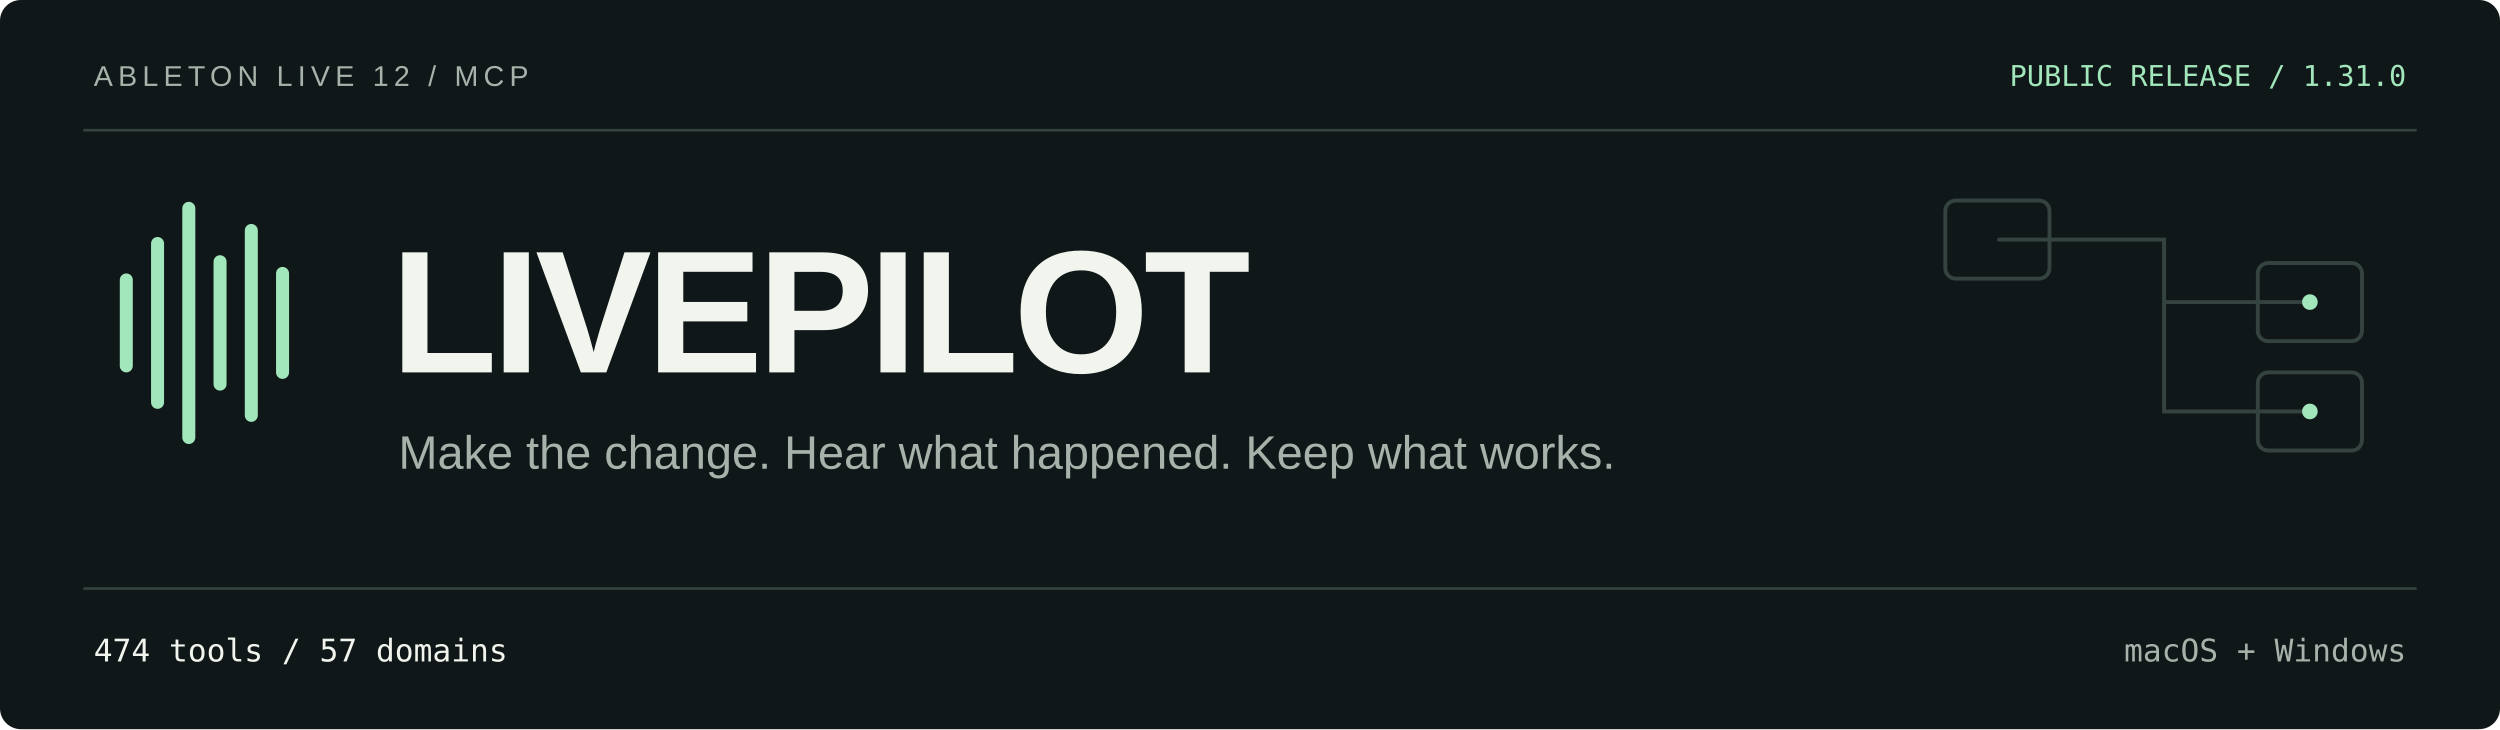
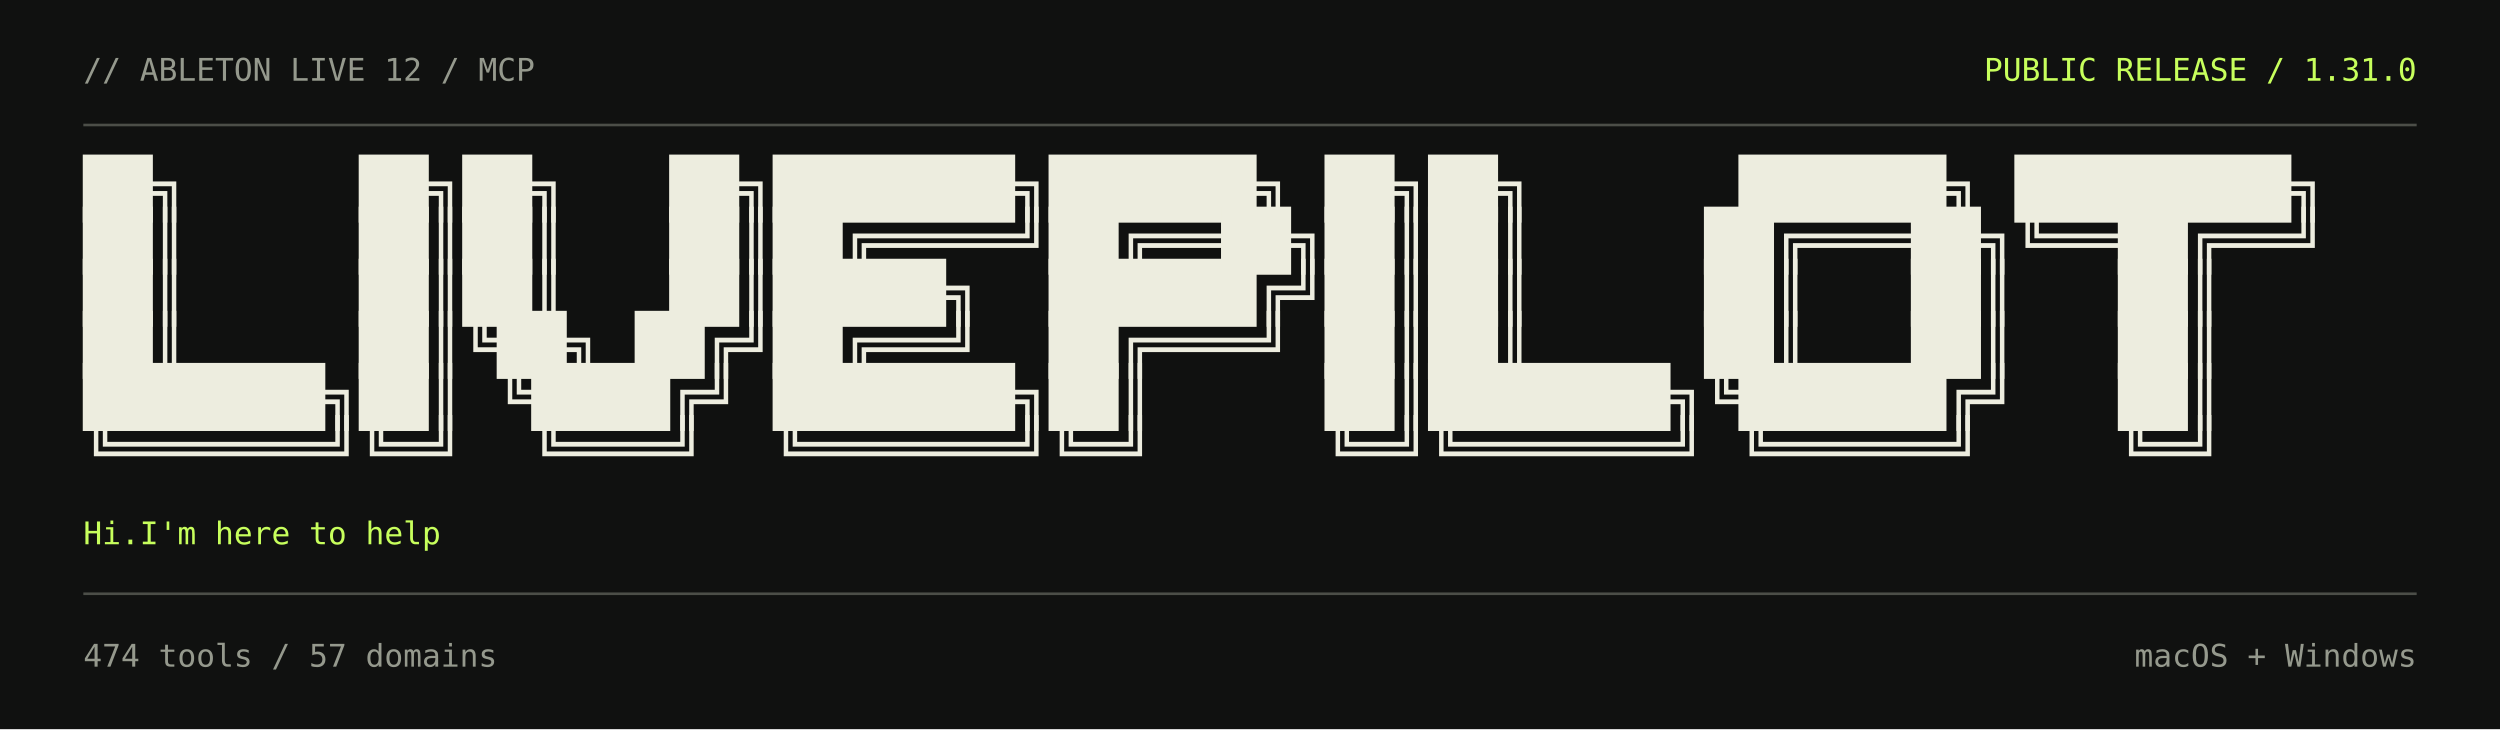
<svg xmlns="http://www.w3.org/2000/svg" viewBox="0 0 960 280" role="img" aria-labelledby="title desc">
-   <rect width="960" height="280" rx="8" fill="#101718" />
-   <path d="M32 50H928 M32 226H928" stroke="#344240" />
-   <text x="36" y="33" fill="#a6b2aa" font-family="Arial, sans-serif" font-size="11" letter-spacing="2">ABLETON LIVE 12 / MCP</text>
-   <text x="924" y="33" text-anchor="end" fill="#a2e6bc" font-family="monospace" font-size="11">PUBLIC RELEASE / 1.31.0</text>
-   <rect x="46" y="105.0" width="5" height="38" rx="2.5" fill="#a2e6bc" />
-   <rect x="58" y="91.0" width="5" height="66" rx="2.5" fill="#a2e6bc" />
-   <rect x="70" y="77.5" width="5" height="93" rx="2.5" fill="#a2e6bc" />
-   <rect x="82" y="98.0" width="5" height="52" rx="2.5" fill="#a2e6bc" />
-   <rect x="94" y="86.0" width="5" height="76" rx="2.5" fill="#a2e6bc" />
-   <rect x="106" y="102.5" width="5" height="43" rx="2.5" fill="#a2e6bc" />
-   <text x="150" y="143" fill="#f1f5ee" font-family="Arial, sans-serif" font-size="67" font-weight="700" letter-spacing="-2">LIVEPILOT</text>
-   <text x="153" y="180" fill="#a6b2aa" font-family="Arial, sans-serif" font-size="18">Make the change. Hear what happened. Keep what works.</text>
-   <g stroke="#344240" fill="none" stroke-width="1.5">
-     <path d="M767 92H831V116H887 M831 116V158H887" />
-     <rect x="747" y="77" width="40" height="30" rx="4" />
-     <rect x="867" y="101" width="40" height="30" rx="4" />
-     <rect x="867" y="143" width="40" height="30" rx="4" />
+   <rect width="960" height="280" fill="#101110" />
+   <g font-family="Menlo, Consolas, monospace" font-size="12" fill="#95998d">
+     <text x="32" y="31">// ABLETON LIVE 12 / MCP</text>
+     <text x="928" y="31" text-anchor="end" fill="#c7ff5c">PUBLIC RELEASE / 1.31.0</text>
  </g>
-   <circle cx="887" cy="116" r="3" fill="#a2e6bc" />
-   <circle cx="887" cy="158" r="3" fill="#a2e6bc" />
-   <text x="36" y="254" fill="#f1f5ee" font-family="monospace" font-size="12">474 tools / 57 domains</text>
-   <text x="924" y="254" text-anchor="end" fill="#a6b2aa" font-family="monospace" font-size="12">macOS + Windows</text>
+   <path d="M32 48H928 M32 228H928" stroke="#95998d" stroke-opacity=".45" />
+   <g font-family="Menlo, Consolas, monospace" font-size="22" fill="#ededdf" xml:space="preserve">
+     <text x="32 45.75 59.5 73.25 87 100.75 114.5 128.25 142 155.75 169.5 183.25 197 210.75 224.5 238.25 252 265.75 279.5 293.25 307 320.75 334.5 348.25 362 375.75 389.5 403.25 417 430.75 444.5 458.25 472 485.75 499.5 513.25 527 540.75 554.5 568.25 582 595.75 609.5 623.25 637 650.75 664.5 678.25 692 705.75 719.5 733.25 747 760.75 774.5 788.25 802 815.75 829.5 843.25 857 870.75 884.5 898.25 912" y="80">██╗     ██╗██╗   ██╗███████╗██████╗ ██╗██╗      ██████╗ ████████╗</text>
+     <text x="32 45.75 59.5 73.25 87 100.75 114.5 128.25 142 155.75 169.5 183.25 197 210.75 224.5 238.25 252 265.75 279.5 293.25 307 320.75 334.5 348.25 362 375.75 389.5 403.25 417 430.75 444.5 458.25 472 485.75 499.5 513.25 527 540.75 554.5 568.25 582 595.75 609.5 623.25 637 650.75 664.5 678.25 692 705.75 719.5 733.25 747 760.75 774.5 788.25 802 815.75 829.5 843.25 857 870.75 884.5 898.25 912" y="100">██║     ██║██║   ██║██╔════╝██╔══██╗██║██║     ██╔═══██╗╚══██╔══╝</text>
+     <text x="32 45.75 59.5 73.25 87 100.75 114.5 128.25 142 155.75 169.5 183.25 197 210.75 224.5 238.25 252 265.75 279.5 293.25 307 320.75 334.5 348.25 362 375.75 389.5 403.25 417 430.75 444.5 458.25 472 485.75 499.5 513.25 527 540.75 554.5 568.25 582 595.75 609.5 623.25 637 650.75 664.5 678.25 692 705.75 719.5 733.25 747 760.75 774.5 788.25 802 815.75 829.5 843.25 857 870.75" y="120">██║     ██║██║   ██║█████╗  ██████╔╝██║██║     ██║   ██║   ██║</text>
+     <text x="32 45.75 59.5 73.25 87 100.75 114.5 128.25 142 155.75 169.5 183.25 197 210.75 224.5 238.25 252 265.75 279.5 293.25 307 320.75 334.5 348.25 362 375.75 389.5 403.25 417 430.75 444.5 458.25 472 485.75 499.5 513.25 527 540.75 554.5 568.25 582 595.75 609.5 623.25 637 650.75 664.5 678.25 692 705.75 719.5 733.25 747 760.75 774.5 788.25 802 815.75 829.5 843.25 857 870.75" y="140">██║     ██║╚██╗ ██╔╝██╔══╝  ██╔═══╝ ██║██║     ██║   ██║   ██║</text>
+     <text x="32 45.75 59.5 73.25 87 100.75 114.5 128.25 142 155.75 169.5 183.25 197 210.75 224.5 238.25 252 265.75 279.5 293.25 307 320.75 334.5 348.25 362 375.75 389.5 403.25 417 430.75 444.5 458.25 472 485.75 499.5 513.25 527 540.75 554.5 568.25 582 595.75 609.5 623.25 637 650.75 664.5 678.25 692 705.75 719.5 733.25 747 760.75 774.5 788.25 802 815.75 829.5 843.25 857 870.75" y="160">███████╗██║ ╚████╔╝ ███████╗██║     ██║███████╗╚██████╔╝   ██║</text>
+     <text x="32 45.75 59.5 73.25 87 100.75 114.5 128.25 142 155.75 169.5 183.25 197 210.75 224.5 238.25 252 265.75 279.5 293.25 307 320.75 334.5 348.25 362 375.75 389.5 403.25 417 430.75 444.5 458.25 472 485.75 499.5 513.25 527 540.75 554.5 568.25 582 595.75 609.5 623.25 637 650.75 664.5 678.25 692 705.75 719.5 733.25 747 760.75 774.5 788.25 802 815.75 829.5 843.25 857 870.75" y="180">╚══════╝╚═╝  ╚═══╝  ╚══════╝╚═╝     ╚═╝╚══════╝ ╚═════╝    ╚═╝</text>
+   </g>
+   <text x="32" y="209" fill="#c7ff5c" font-family="Menlo, Consolas, monospace" font-size="12">Hi.I'm here to help</text>
+   <g font-family="Menlo, Consolas, monospace" font-size="12" fill="#95998d">
+     <text x="32" y="256">474 tools / 57 domains</text>
+     <text x="928" y="256" text-anchor="end">macOS + Windows</text>
+   </g>
</svg>
